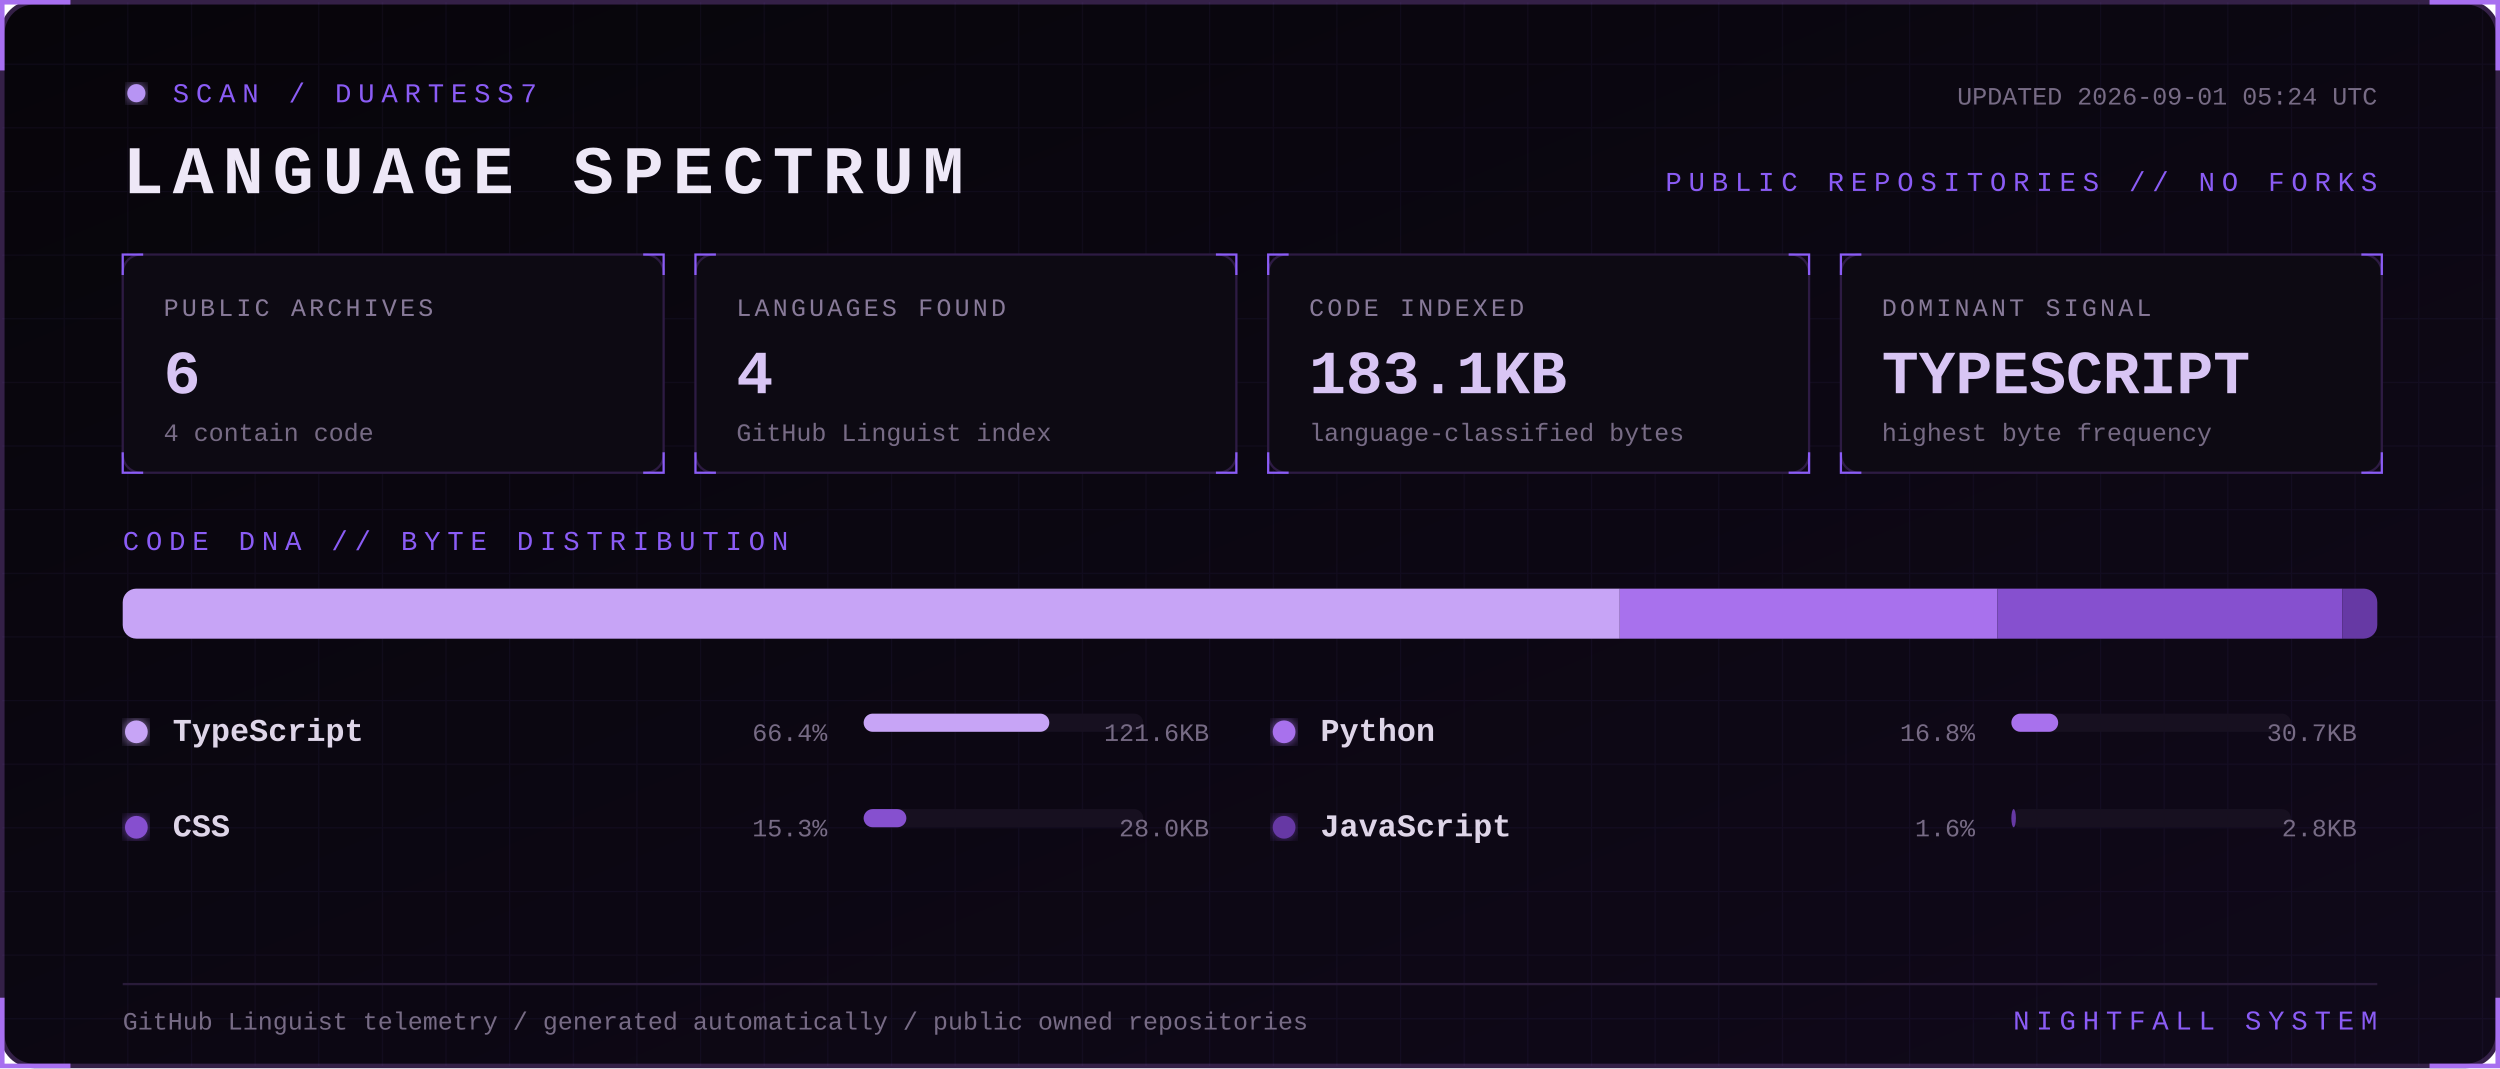
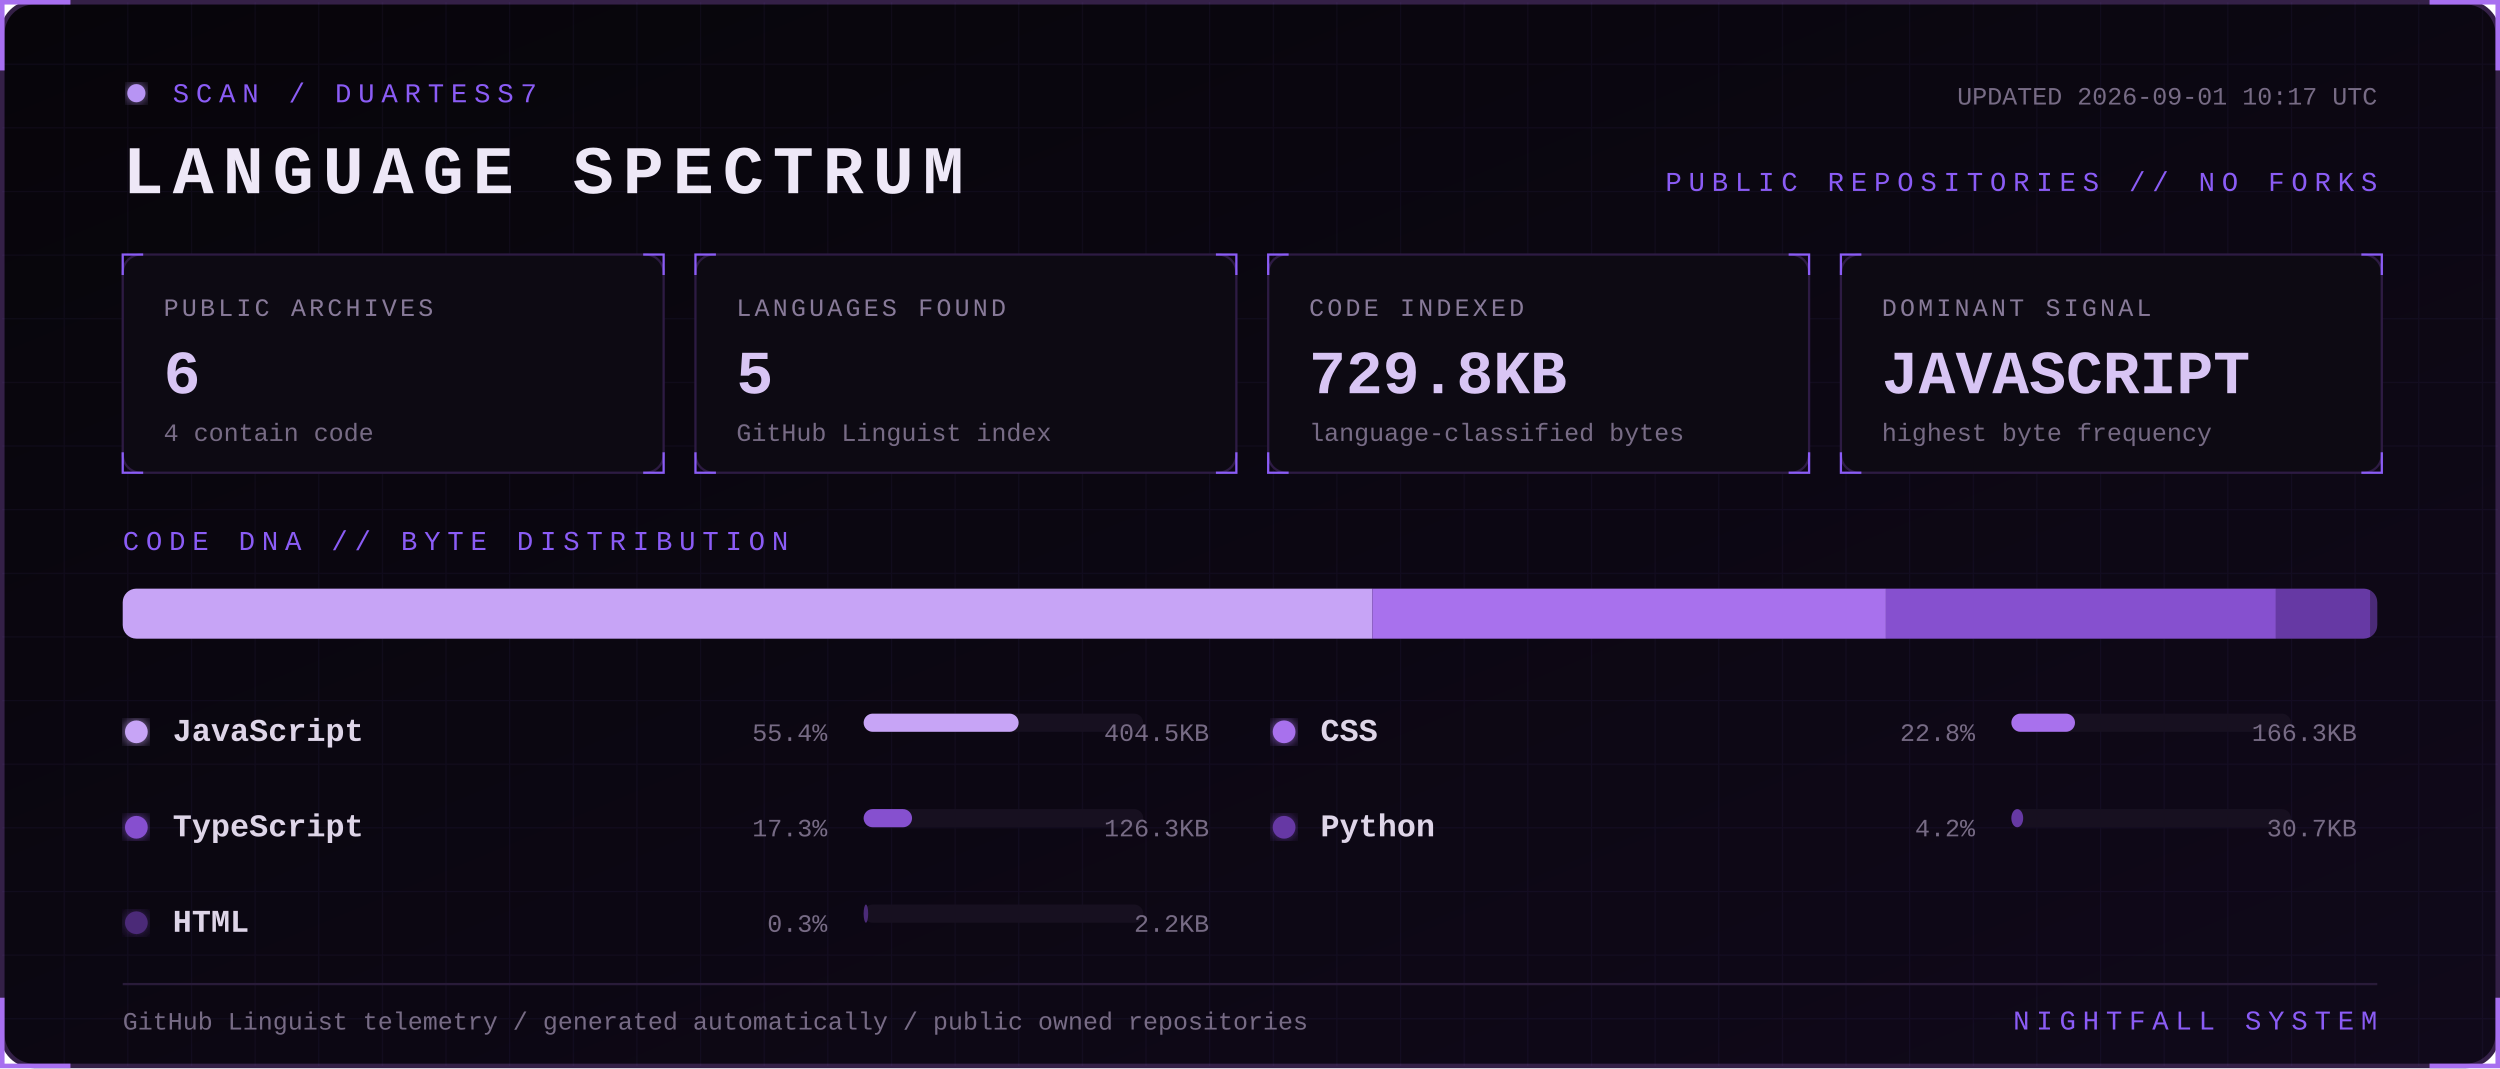
<svg xmlns="http://www.w3.org/2000/svg" width="1100" height="470" viewBox="0 0 1100 470" role="img" aria-labelledby="title desc">
  <defs>
    <linearGradient id="bg" x1="0" y1="0" x2="1" y2="1">
      <stop stop-color="#07050a" />
      <stop offset="1" stop-color="#10091a" />
    </linearGradient>
    <filter id="glow">
      <feGaussianBlur stdDeviation="3" result="b" />
      <feMerge>
        <feMergeNode in="b" />
        <feMergeNode in="SourceGraphic" />
      </feMerge>
    </filter>
    <pattern id="grid" width="28" height="28" patternUnits="userSpaceOnUse">
      <path d="M28 0H0V28" fill="none" stroke="#8b5cf6" stroke-opacity=".055" />
    </pattern>
    <style>
      text { font-family: Consolas, 'Courier New', monospace; }
      .kicker { fill:#8b5cf6; font-size:12px; letter-spacing:3px; }
      .title { fill:#eee8f7; font-size:30px; font-weight:700; letter-spacing:4px; }
      .label { fill:#887a99; font-size:11px; letter-spacing:1.4px; }
      .value { fill:#d8c5f4; font-size:27px; font-weight:700; }
      .detail,.pct { fill:#776b85; font-size:11px; }
      .lang { fill:#ded5e8; font-size:14px; font-weight:700; }
      .blink { animation:blink 1.6s step-end infinite; }
      @keyframes blink { 50% { opacity:.25 } }
    </style>
  </defs>
  <rect x="1" y="1" width="1098" height="468" rx="14" fill="url(#bg)" stroke="#342047" stroke-width="2" />
  <rect x="1" y="1" width="1098" height="468" rx="14" fill="url(#grid)" />
  <path d="M31 1H1v30 M1069 1h30v30 M1099 439v30h-30 M31 469H1v-30" stroke="#a76ff0" stroke-width="2" fill="none" />
  <g transform="translate(54 36)">
    <circle cx="6" cy="5" r="4" fill="#b794f4" filter="url(#glow)" class="blink" />
    <text x="22" y="9" class="kicker">SCAN / DUARTESS7</text>
    <text y="49" class="title">LANGUAGE SPECTRUM</text>
-     <text x="992" y="10" text-anchor="end" class="detail">UPDATED 2026-09-01 05:24 UTC</text>
+     <text x="992" y="10" text-anchor="end" class="detail">UPDATED 2026-09-01 10:17 UTC</text>
    <text x="992" y="48" text-anchor="end" class="kicker">PUBLIC REPOSITORIES // NO FORKS</text>
  </g>
  <g transform="translate(54 112)">
    <rect width="238" height="96" rx="8" fill="#0d0a13" stroke="#2d1b43" />
    <path d="M0 9V0h9 M229 0h9v9 M238 87v9h-9 M9 96H0v-9" stroke="#8b5cf6" fill="none" />
    <text x="18" y="27" class="label">PUBLIC ARCHIVES</text>
    <text x="18" y="61" class="value">6</text>
    <text x="18" y="82" class="detail">4 contain code</text>
  </g>
  <g transform="translate(306 112)">
    <rect width="238" height="96" rx="8" fill="#0d0a13" stroke="#2d1b43" />
    <path d="M0 9V0h9 M229 0h9v9 M238 87v9h-9 M9 96H0v-9" stroke="#8b5cf6" fill="none" />
    <text x="18" y="27" class="label">LANGUAGES FOUND</text>
-     <text x="18" y="61" class="value">4</text>
+     <text x="18" y="61" class="value">5</text>
    <text x="18" y="82" class="detail">GitHub Linguist index</text>
  </g>
  <g transform="translate(558 112)">
    <rect width="238" height="96" rx="8" fill="#0d0a13" stroke="#2d1b43" />
    <path d="M0 9V0h9 M229 0h9v9 M238 87v9h-9 M9 96H0v-9" stroke="#8b5cf6" fill="none" />
    <text x="18" y="27" class="label">CODE INDEXED</text>
-     <text x="18" y="61" class="value">183.1KB</text>
+     <text x="18" y="61" class="value">729.8KB</text>
    <text x="18" y="82" class="detail">language-classified bytes</text>
  </g>
  <g transform="translate(810 112)">
    <rect width="238" height="96" rx="8" fill="#0d0a13" stroke="#2d1b43" />
    <path d="M0 9V0h9 M229 0h9v9 M238 87v9h-9 M9 96H0v-9" stroke="#8b5cf6" fill="none" />
    <text x="18" y="27" class="label">DOMINANT SIGNAL</text>
-     <text x="18" y="61" class="value">TYPESCRIPT</text>
+     <text x="18" y="61" class="value">JAVASCRIPT</text>
    <text x="18" y="82" class="detail">highest byte frequency</text>
  </g>
  <text x="54" y="242" class="kicker">CODE DNA // BYTE DISTRIBUTION</text>
  <rect x="54" y="259" width="992" height="22" rx="6" fill="#171020" />
  <clipPath id="bar">
    <rect x="54" y="259" width="992" height="22" rx="6" />
  </clipPath>
  <g clip-path="url(#bar)">
-     <rect x="54.0" y="259" width="658.7" height="22" fill="#c7a4f6" />
-     <rect x="712.7" y="259" width="166.2" height="22" fill="#a871ed" />
-     <rect x="878.9" y="259" width="151.7" height="22" fill="#8650cf" />
-     <rect x="1030.6" y="259" width="15.4" height="22" fill="#6639a4" />
+     <rect x="54.0" y="259" width="549.8" height="22" fill="#c7a4f6" />
+     <rect x="603.8" y="259" width="226.0" height="22" fill="#a871ed" />
+     <rect x="829.8" y="259" width="171.6" height="22" fill="#8650cf" />
+     <rect x="1001.4" y="259" width="41.7" height="22" fill="#6639a4" />
+     <rect x="1043.1" y="259" width="2.9" height="22" fill="#4b2b78" />
  </g>
  <g transform="translate(54 326)">
    <circle cx="6" cy="-4" r="5" fill="#c7a4f6" filter="url(#glow)" />
-     <text x="22" class="lang">TypeScript</text>
-     <text x="310" text-anchor="end" class="pct">66.4%</text>
+     <text x="22" class="lang">JavaScript</text>
+     <text x="310" text-anchor="end" class="pct">55.4%</text>
    <rect x="326" y="-12" width="123" height="8" rx="4" fill="#171020" />
-     <rect x="326" y="-12" width="81.7" height="8" rx="4" fill="#c7a4f6" />
-     <text x="478" text-anchor="end" class="detail">121.6KB</text>
+     <rect x="326" y="-12" width="68.2" height="8" rx="4" fill="#c7a4f6" />
+     <text x="478" text-anchor="end" class="detail">404.5KB</text>
  </g>
  <g transform="translate(559 326)">
    <circle cx="6" cy="-4" r="5" fill="#a871ed" filter="url(#glow)" />
-     <text x="22" class="lang">Python</text>
-     <text x="310" text-anchor="end" class="pct">16.8%</text>
+     <text x="22" class="lang">CSS</text>
+     <text x="310" text-anchor="end" class="pct">22.8%</text>
    <rect x="326" y="-12" width="123" height="8" rx="4" fill="#171020" />
-     <rect x="326" y="-12" width="20.6" height="8" rx="4" fill="#a871ed" />
-     <text x="478" text-anchor="end" class="detail">30.7KB</text>
+     <rect x="326" y="-12" width="28.0" height="8" rx="4" fill="#a871ed" />
+     <text x="478" text-anchor="end" class="detail">166.3KB</text>
  </g>
  <g transform="translate(54 368)">
    <circle cx="6" cy="-4" r="5" fill="#8650cf" filter="url(#glow)" />
-     <text x="22" class="lang">CSS</text>
-     <text x="310" text-anchor="end" class="pct">15.3%</text>
+     <text x="22" class="lang">TypeScript</text>
+     <text x="310" text-anchor="end" class="pct">17.3%</text>
    <rect x="326" y="-12" width="123" height="8" rx="4" fill="#171020" />
-     <rect x="326" y="-12" width="18.8" height="8" rx="4" fill="#8650cf" />
-     <text x="478" text-anchor="end" class="detail">28.0KB</text>
+     <rect x="326" y="-12" width="21.3" height="8" rx="4" fill="#8650cf" />
+     <text x="478" text-anchor="end" class="detail">126.3KB</text>
  </g>
  <g transform="translate(559 368)">
    <circle cx="6" cy="-4" r="5" fill="#6639a4" filter="url(#glow)" />
-     <text x="22" class="lang">JavaScript</text>
-     <text x="310" text-anchor="end" class="pct">1.6%</text>
+     <text x="22" class="lang">Python</text>
+     <text x="310" text-anchor="end" class="pct">4.2%</text>
    <rect x="326" y="-12" width="123" height="8" rx="4" fill="#171020" />
-     <rect x="326" y="-12" width="2.0" height="8" rx="4" fill="#6639a4" />
-     <text x="478" text-anchor="end" class="detail">2.8KB</text>
+     <rect x="326" y="-12" width="5.2" height="8" rx="4" fill="#6639a4" />
+     <text x="478" text-anchor="end" class="detail">30.7KB</text>
+   </g>
+   <g transform="translate(54 410)">
+     <circle cx="6" cy="-4" r="5" fill="#4b2b78" filter="url(#glow)" />
+     <text x="22" class="lang">HTML</text>
+     <text x="310" text-anchor="end" class="pct">0.3%</text>
+     <rect x="326" y="-12" width="123" height="8" rx="4" fill="#171020" />
+     <rect x="326" y="-12" width="2.0" height="8" rx="4" fill="#4b2b78" />
+     <text x="478" text-anchor="end" class="detail">2.2KB</text>
  </g>
  <path d="M54 433H1046" stroke="#291b39" />
  <text x="54" y="453" class="detail">GitHub Linguist telemetry / generated automatically / public owned repositories</text>
  <text x="1046" y="453" text-anchor="end" class="kicker">NIGHTFALL SYSTEM</text>
</svg>
